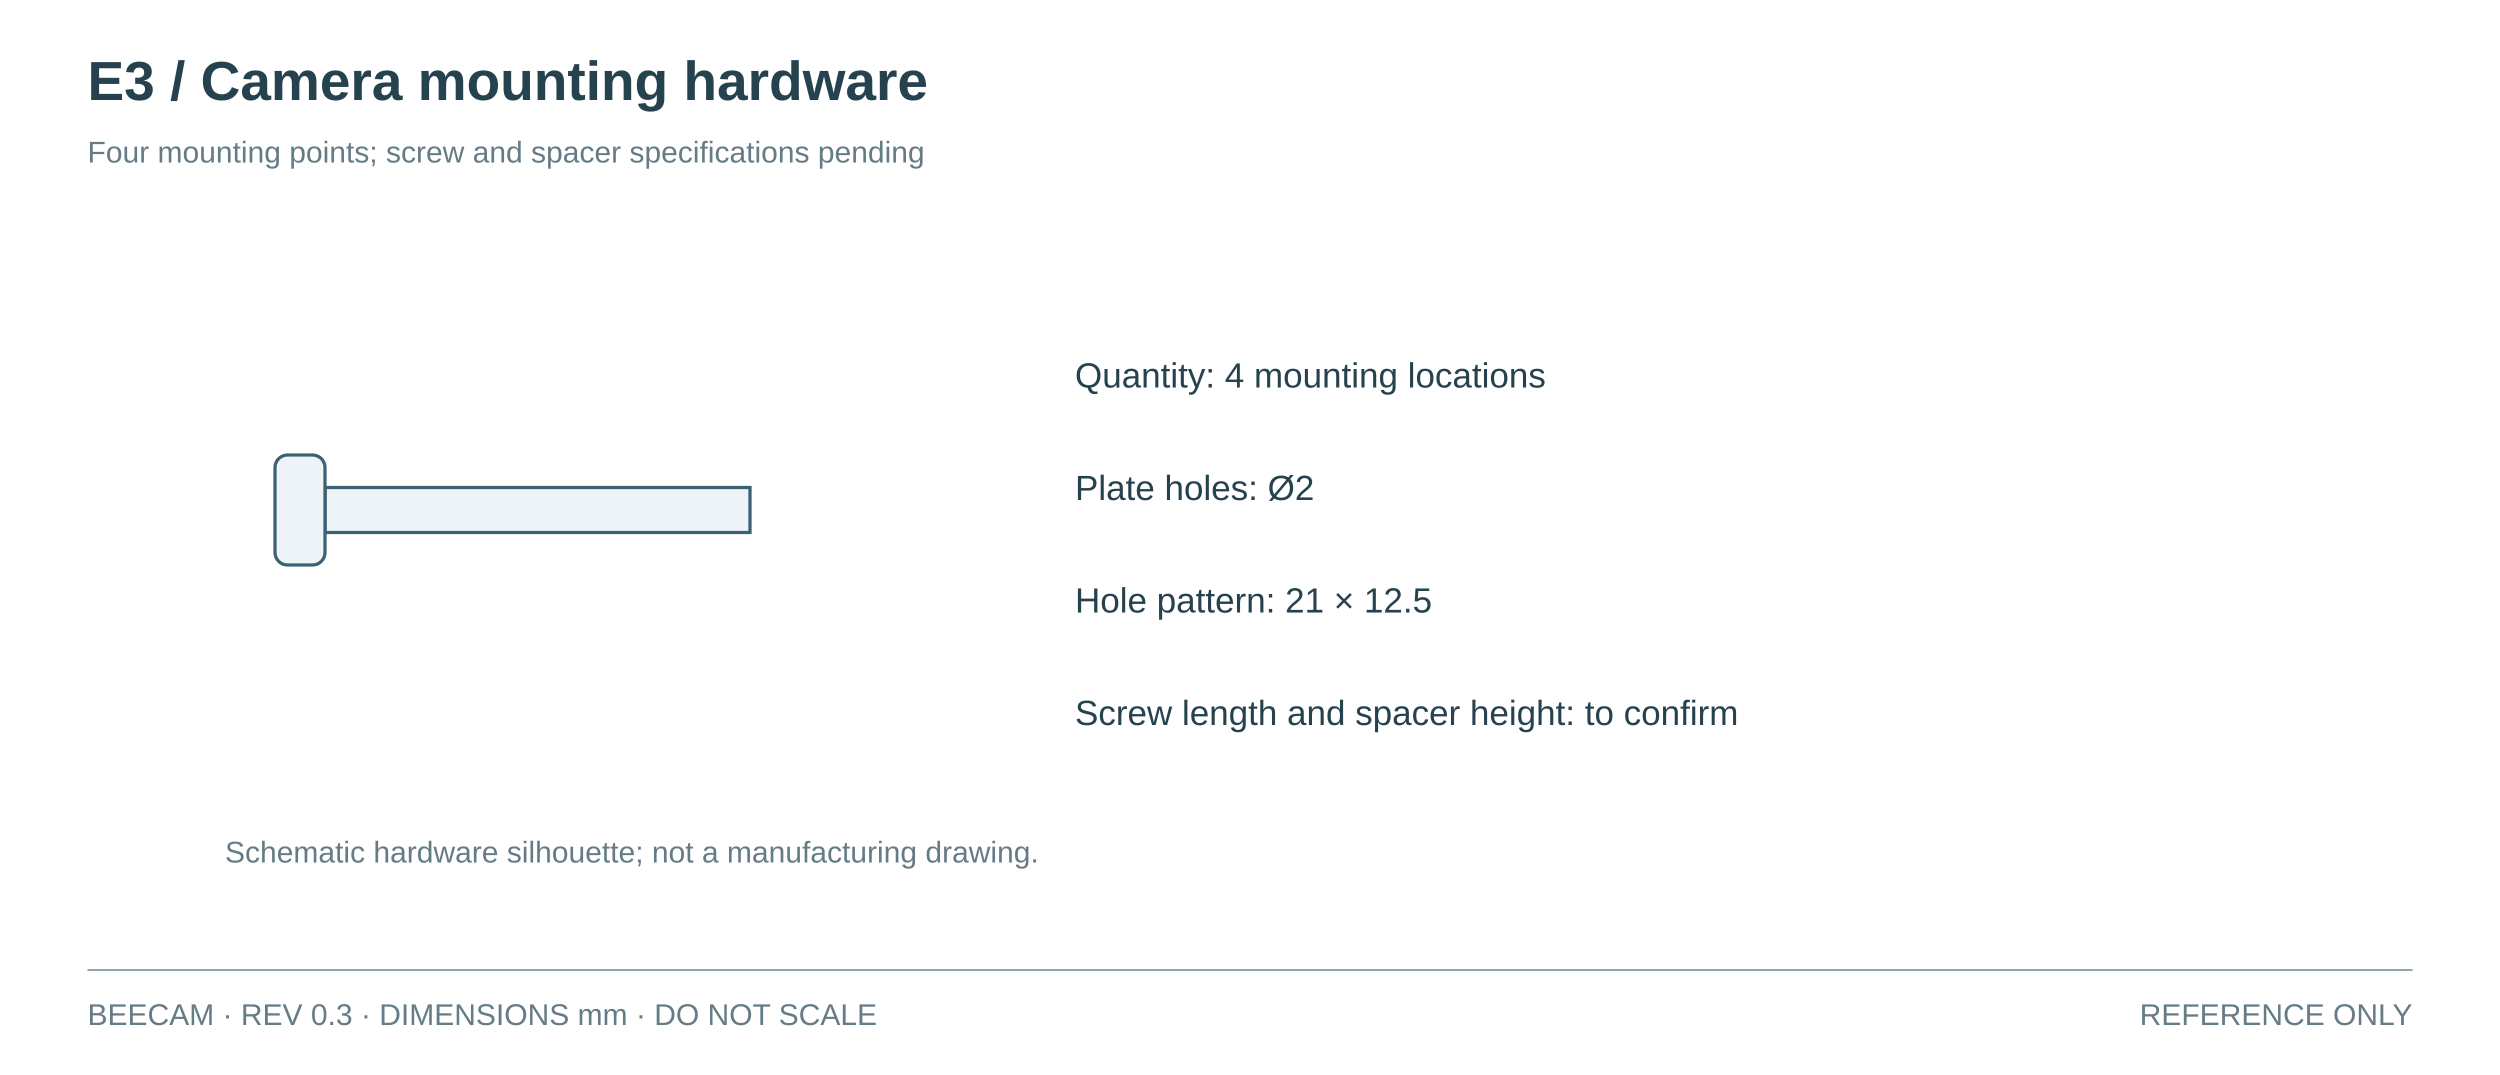
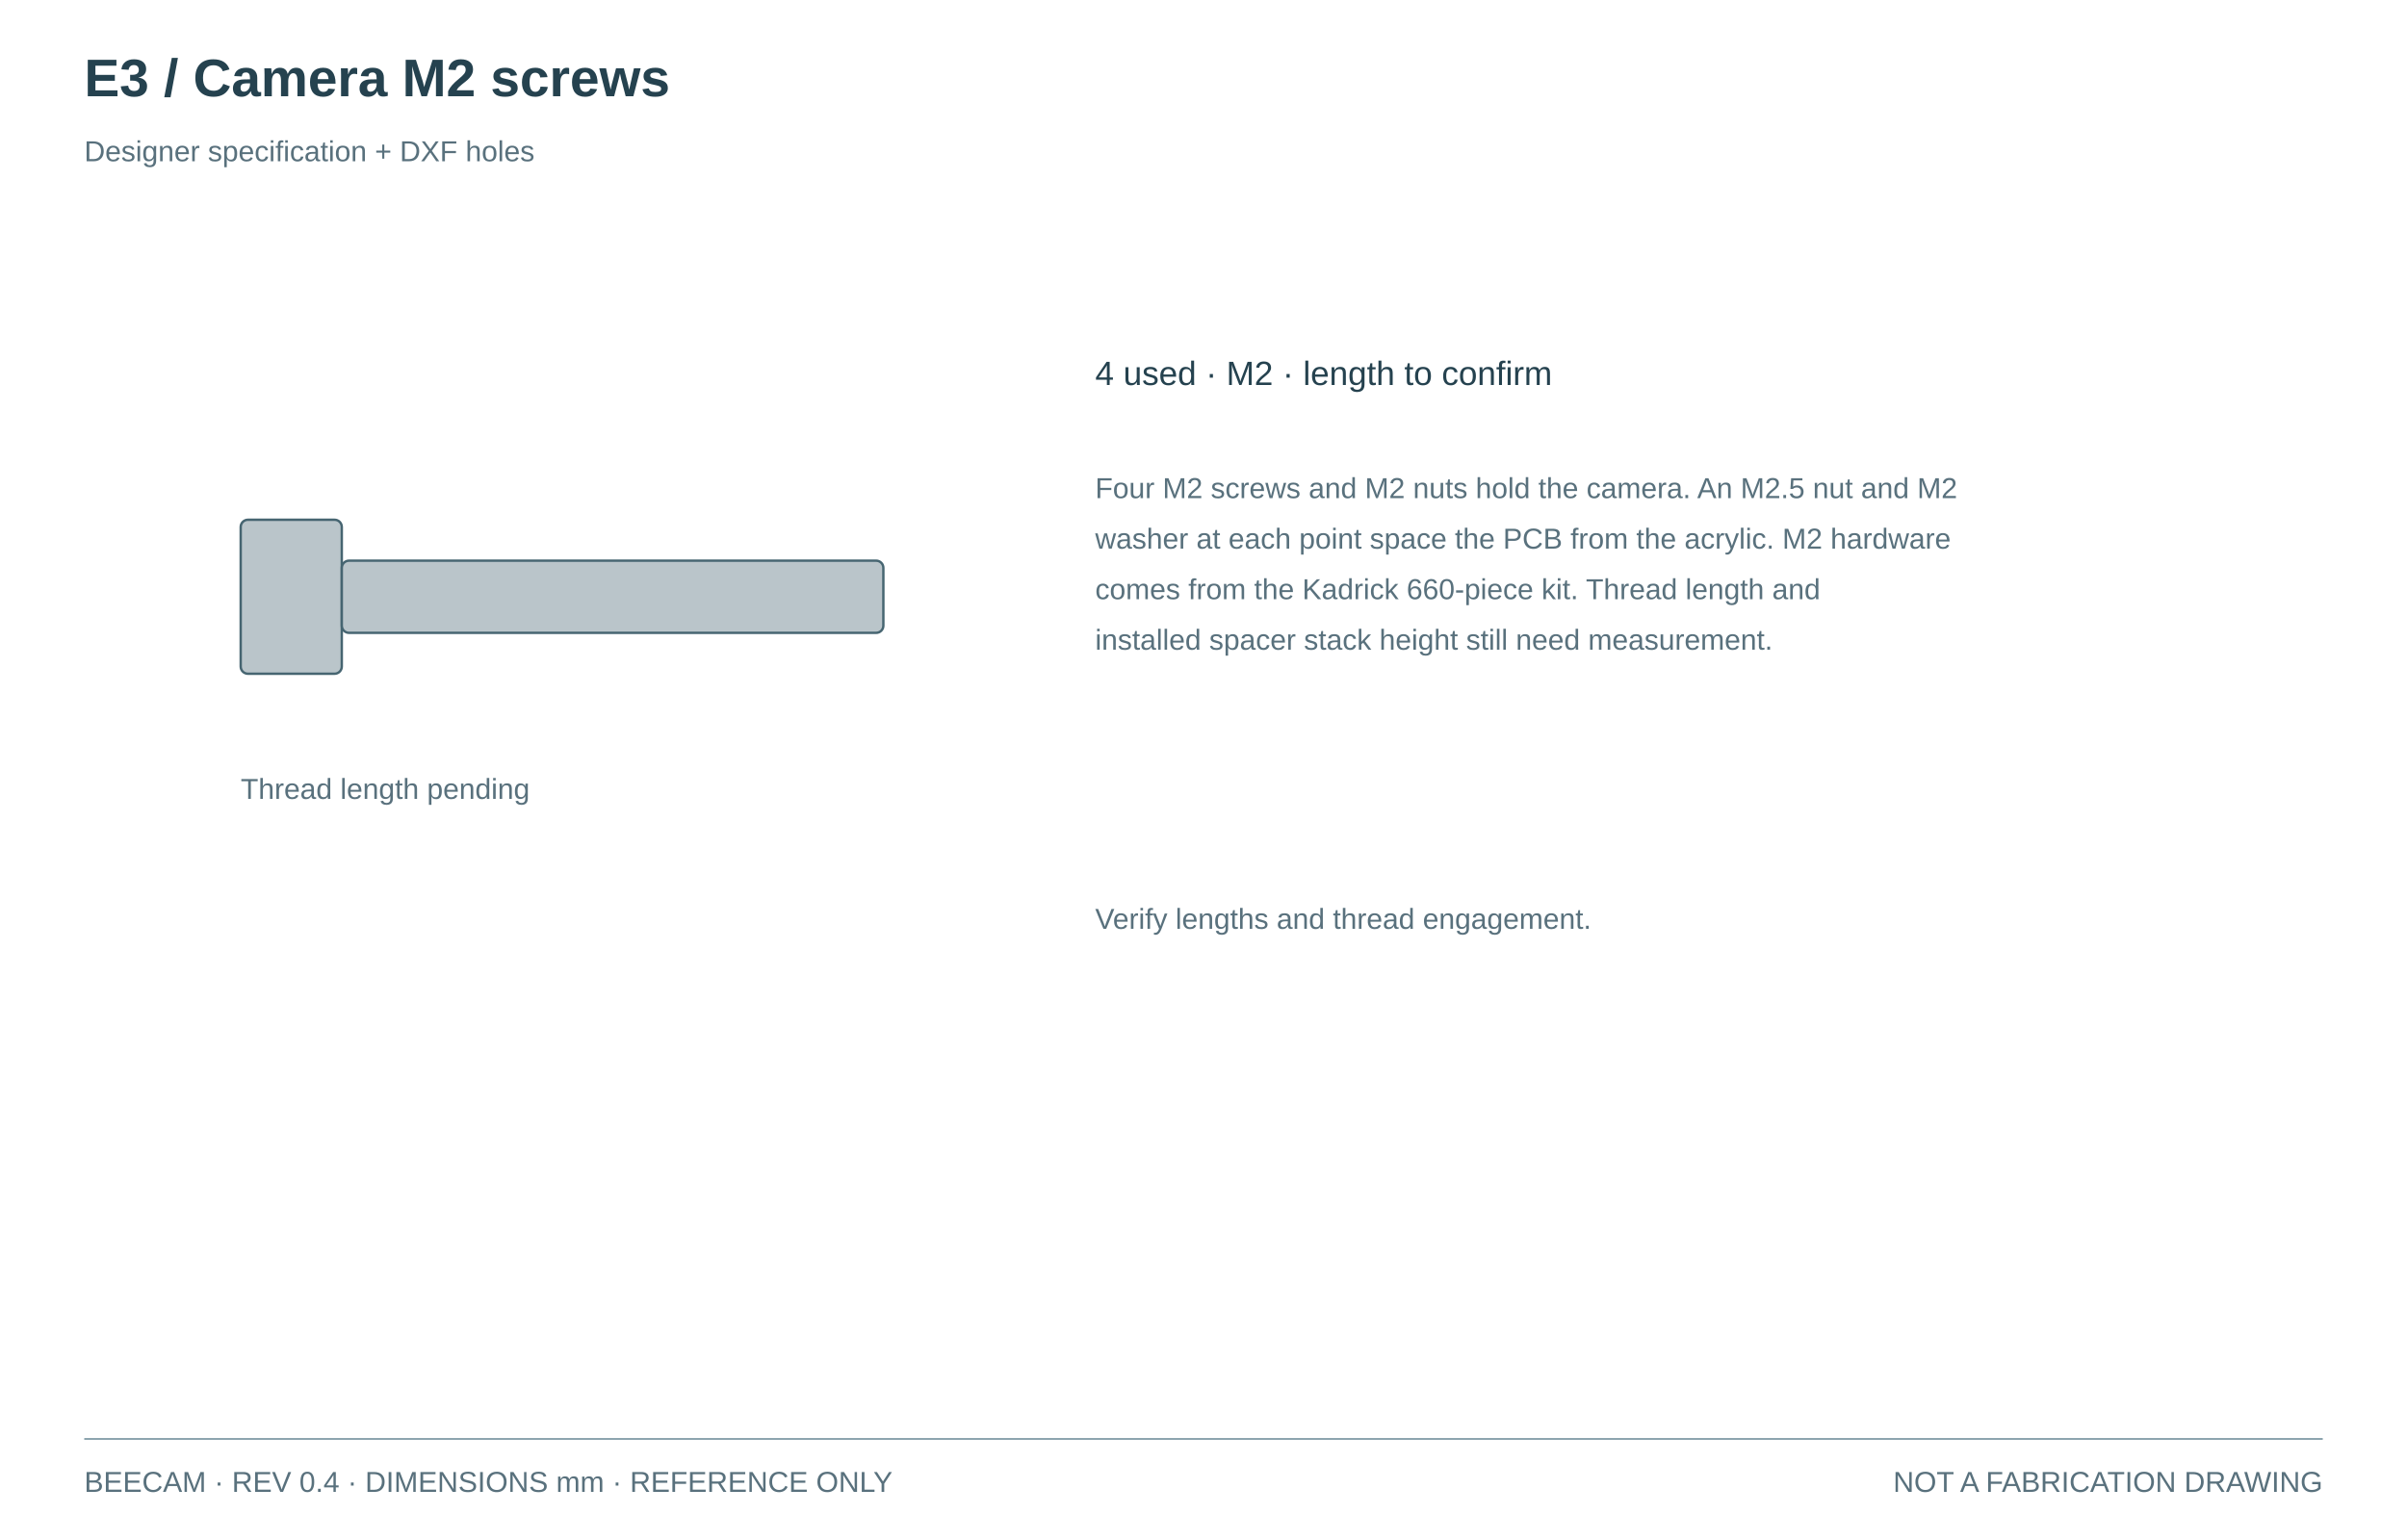
- <svg xmlns="http://www.w3.org/2000/svg" width="1000" height="430" viewBox="0 0 1000 430" role="img" aria-label="E3 / Camera mounting hardware">
+ <svg xmlns="http://www.w3.org/2000/svg" width="1000" height="640" viewBox="0 0 1000 640" role="img" aria-label="E3 / Camera M2 screws">
  <defs>
-     <marker id="arrow" viewBox="0 0 10 10" refX="5" refY="5" markerWidth="5" markerHeight="5" orient="auto-start-reverse">
-       <path d="M10 0L0 5L10 10" fill="none" stroke="#246c80" />
+     <marker id="a" viewBox="0 0 10 10" refX="5" refY="5" markerWidth="5" markerHeight="5" orient="auto-start-reverse">
+       <path d="M10 0L0 5L10 10" fill="none" stroke="#28758a" />
    </marker>
  </defs>
-   <style>text{font-family:Arial,sans-serif;fill:#27424f}.title{font-size:22px;font-weight:600}.label{font-size:14px}.small{font-size:12px;fill:#657c86}.part{fill:#edf3f6;stroke:#3b6273;stroke-width:1.3}.hole{fill:white;stroke:#3b6273;stroke-width:1}.edge{stroke:#3b6273;stroke-width:1;fill:none}.ext{stroke:#8da5af;stroke-width:.8}.dim{stroke:#246c80;stroke-width:1;marker-start:url(#arrow);marker-end:url(#arrow)}.dash{fill:none;stroke:#b38838;stroke-dasharray:5 4;stroke-width:1}</style>
+   <style>text{font-family:Arial,sans-serif;fill:#25424f}.title{font-size:22px;font-weight:bold}.label{font-size:14px}.small{font-size:12px;fill:#59717d}.edge{stroke:#466571;stroke-width:1.2;fill:none}.ext{stroke:#8da5af;stroke-width:.8}.dim{stroke:#28758a;stroke-width:1;marker-start:url(#a);marker-end:url(#a)}</style>
  <rect width="100%" height="100%" fill="white" />
-   <text x="35" y="40" class="title" text-anchor="start">E3 / Camera mounting hardware</text>
-   <text x="35" y="65" class="small" text-anchor="start">Four mounting points; screw and spacer specifications pending</text>
-   <rect x="130" y="195" width="170" height="18" rx="0" class="part" />
-   <rect x="110" y="182" width="20" height="44" rx="5" class="part" />
-   <text x="430" y="155" class="label" text-anchor="start">Quantity: 4 mounting locations</text>
-   <text x="430" y="200" class="label" text-anchor="start">Plate holes: Ø2</text>
-   <text x="430" y="245" class="label" text-anchor="start">Hole pattern: 21 × 12.5</text>
-   <text x="430" y="290" class="label" text-anchor="start">Screw length and spacer height: to confirm</text>
-   <text x="90" y="345" class="small" text-anchor="start">Schematic hardware silhouette; not a manufacturing drawing.</text>
-   <line x1="35" y1="388" x2="965" y2="388" class="ext" />
-   <text x="35" y="410" class="small" text-anchor="start">BEECAM · REV 0.3 · DIMENSIONS mm · DO NOT SCALE</text>
-   <text x="965" y="410" class="small" text-anchor="end">REFERENCE ONLY</text>
+   <text x="35" y="40" class="title" text-anchor="start">E3 / Camera M2 screws</text>
+   <text x="35" y="67" class="small" text-anchor="start">Designer specification + DXF holes</text>
+   <rect x="100" y="216" width="42" height="64" rx="3" fill="#bac5ca" stroke="#466571" />
+   <rect x="142" y="233" width="225" height="30" rx="3" fill="#bac5ca" stroke="#466571" />
+   <text x="100" y="332" class="small" text-anchor="start">Thread length pending</text>
+   <text x="455" y="160" class="label" text-anchor="start">4 used · M2 · length to confirm</text>
+   <text x="455" y="207" class="small" text-anchor="start">Four M2 screws and M2 nuts hold the camera. An M2.5 nut and M2</text>
+   <text x="455" y="228" class="small" text-anchor="start">washer at each point space the PCB from the acrylic. M2 hardware</text>
+   <text x="455" y="249" class="small" text-anchor="start">comes from the Kadrick 660-piece kit. Thread length and</text>
+   <text x="455" y="270" class="small" text-anchor="start">installed spacer stack height still need measurement.</text>
+   <text x="455" y="386" class="small" text-anchor="start">Verify lengths and thread engagement.</text>
+   <line x1="35" y1="598" x2="965" y2="598" class="ext" />
+   <text x="35" y="620" class="small" text-anchor="start">BEECAM · REV 0.4 · DIMENSIONS mm · REFERENCE ONLY</text>
+   <text x="965" y="620" class="small" text-anchor="end">NOT A FABRICATION DRAWING</text>
</svg>
